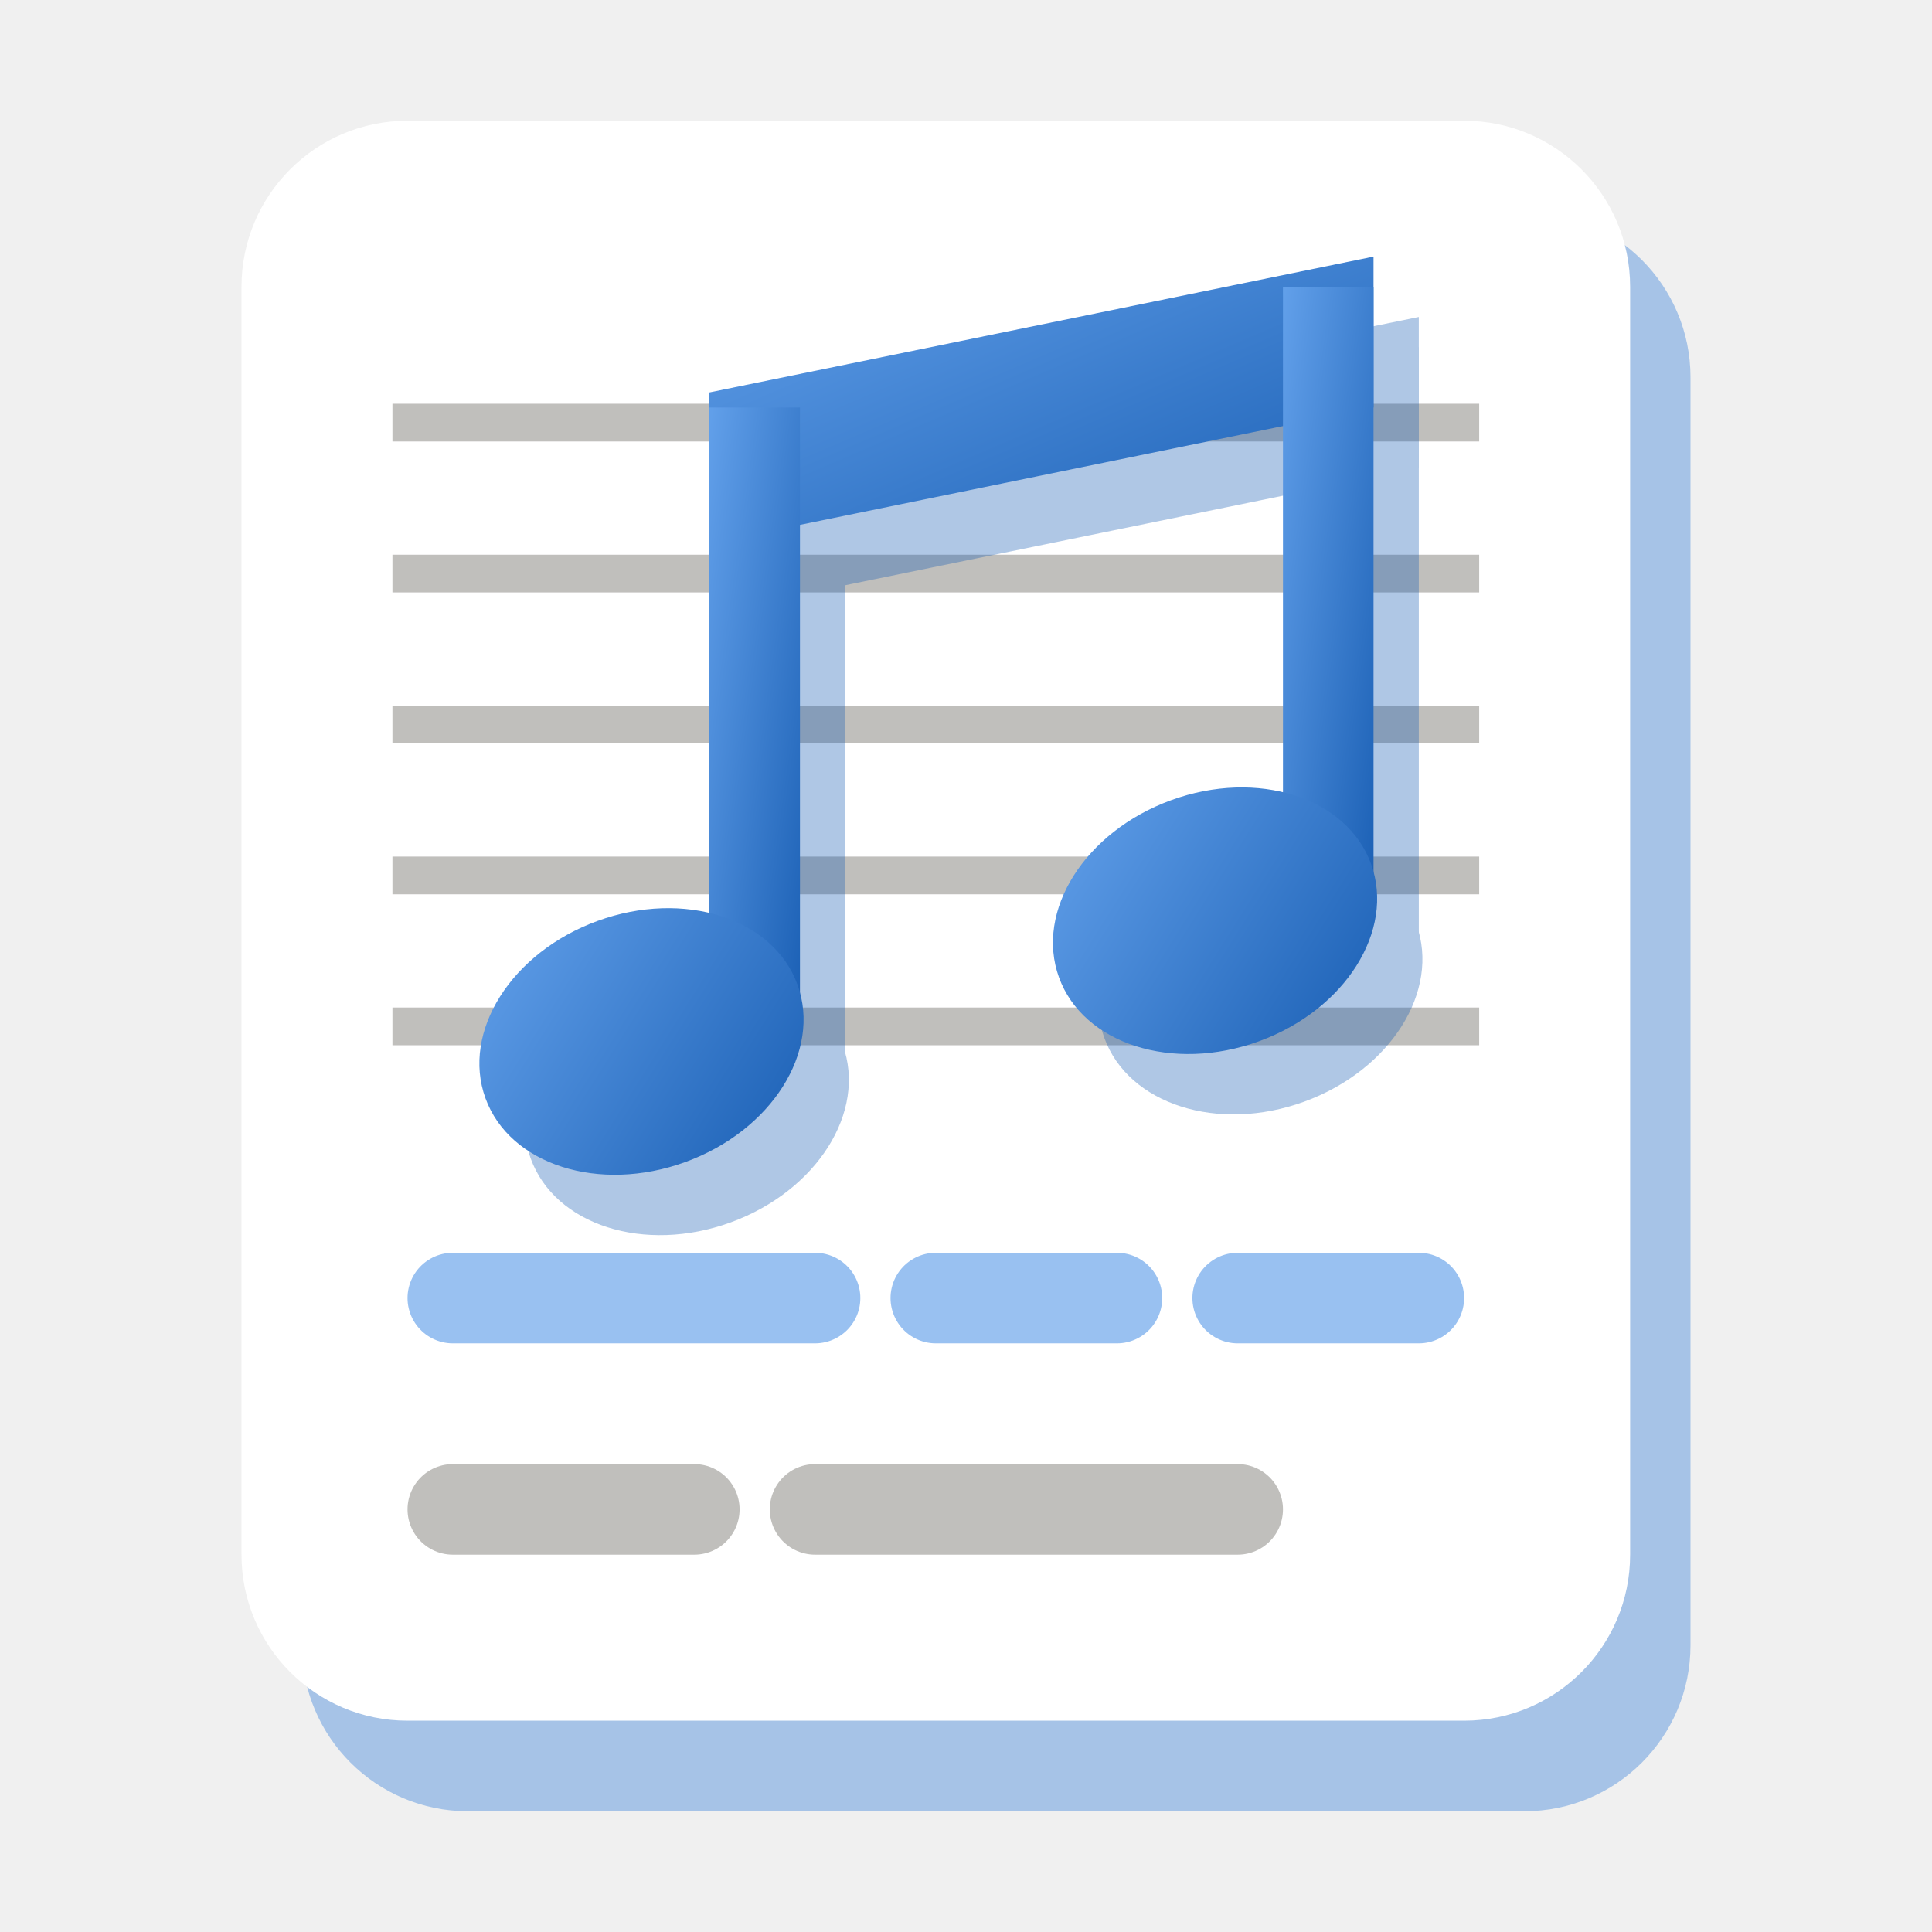
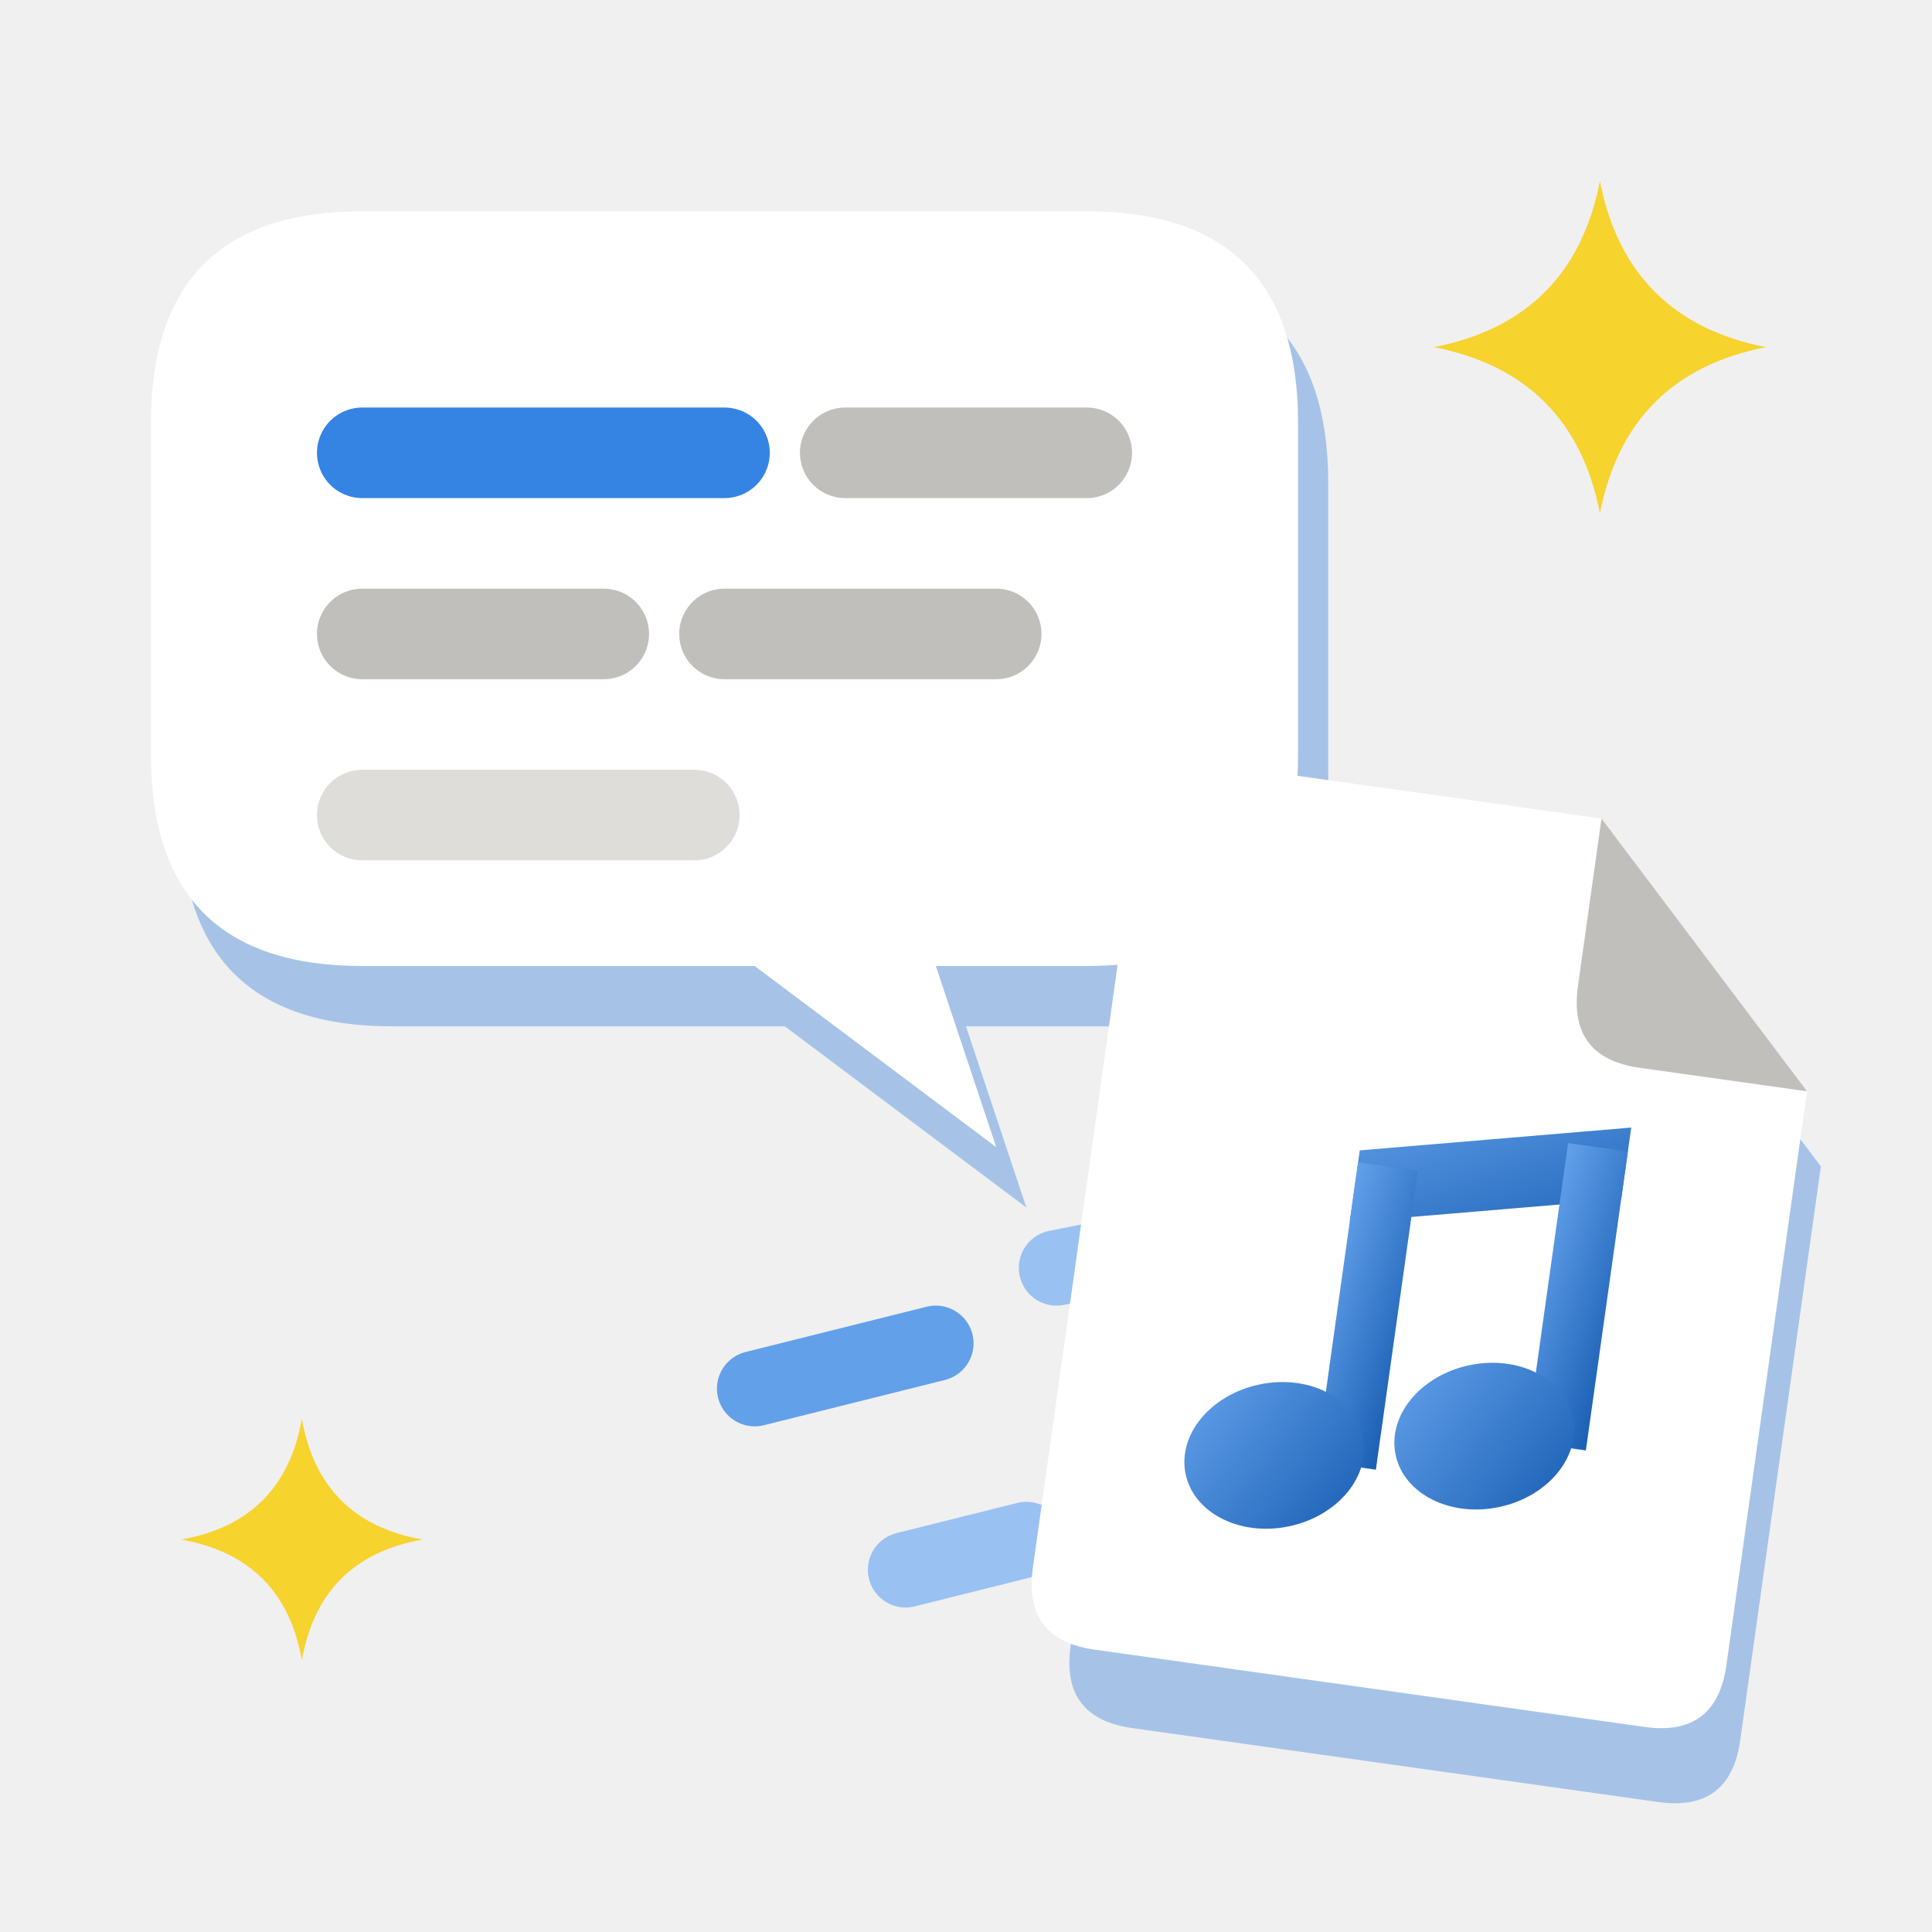
<svg xmlns="http://www.w3.org/2000/svg" width="128" height="128" viewBox="0 0 128 128">
  <defs>
    <linearGradient id="note" x1="0" y1="0" x2="1" y2="1">
      <stop offset="0" stop-color="#62a0ea" />
      <stop offset="1" stop-color="#1a5fb4" />
    </linearGradient>
  </defs>
-   <rect x="20" y="14" width="92" height="106" rx="11" fill="#1c71d8" opacity="0.35" />
-   <rect x="16" y="8" width="92" height="106" rx="11" fill="#ffffff" />
-   <path d="M26 28h72M26 38h72M26 48h72M26 58h72M26 68h72" fill="none" stroke="#c0bfbc" stroke-width="2.5" />
-   <g stroke-linecap="round" stroke-width="6">
-     <path d="M30 86h24M62 86h12M82 86h12" stroke="#99c1f1" />
-     <path d="M30 100h16M54 100h28" stroke="#c0bfbc" />
+   <path d="M24 14 H72 Q86 14 86 28 V50 Q86 64 72 64 H62 L66 76 L50 64 H24 Q10 64 10 50 V28 Q10 14 24 14 Z" fill="#1c71d8" opacity="0.35" transform="translate(2 4)" />
+   <path d="M24 14 H72 Q86 14 86 28 V50 Q86 64 72 64 H62 L66 76 L50 64 H24 Q10 64 10 50 V28 Q10 14 24 14 Z" fill="#ffffff" />
+   <g stroke-linecap="round" stroke-width="6" fill="none">
+     <path d="M24 30 H48" stroke="#3584e4" />
+     <path d="M56 30 H72" stroke="#c0bfbc" />
+     <path d="M24 42 H40 M48 42 H66" stroke="#c0bfbc" />
+     <path d="M24 54 H46" stroke="#deddda" />
  </g>
-   <g transform="translate(3 -3)">
-     <g fill="#1a5fb4" opacity="0.35" transform="translate(3 4)">
-       <path d="M44 29L88 20V30L44 39Z" />
-       <rect x="44" y="30" width="6" height="42" />
-       <rect x="82" y="22" width="6" height="42" />
-       <ellipse cx="39.5" cy="72" rx="11" ry="8.5" transform="rotate(-20 39.5 72)" />
-       <ellipse cx="77.5" cy="64" rx="11" ry="8.5" transform="rotate(-20 77.5 64)" />
-     </g>
+   <g stroke-linecap="round" stroke-width="5">
+     <path d="M70 84 L80 82" stroke="#99c1f1" />
+     <path d="M50 92 L62 89" stroke="#62a0ea" />
+     <path d="M60 104 L68 102" stroke="#99c1f1" />
+   </g>
+   <g transform="translate(76 50) rotate(8) scale(0.8)">
+     <path d="M4 6 H40 L60 26 V74 Q60 80 54 80 H10 Q4 80 4 74 Z" fill="#1c71d8" opacity="0.35" />
+     <path d="M0 6 Q0 0 6 0 H38 L58 20 V68 Q58 74 52 74 H6 Q0 74 0 68 Z" fill="#ffffff" />
+     <path d="M38 0 V14 Q38 20 44 20 H58 Z" fill="#c0bfbc" />
    <g fill="url(#note)">
-       <path d="M44 29L88 20V30L44 39Z" />
-       <rect x="44" y="30" width="6" height="42" />
-       <rect x="82" y="22" width="6" height="42" />
-       <ellipse cx="39.5" cy="72" rx="11" ry="8.5" transform="rotate(-20 39.5 72)" />
-       <ellipse cx="77.5" cy="64" rx="11" ry="8.5" transform="rotate(-20 77.5 64)" />
+       <path d="M22 30 L44 25 V31 L22 36 Z" />
+       <rect x="22" y="31" width="5" height="25" />
+       <rect x="39" y="27" width="5" height="25" />
+       <ellipse cx="18.5" cy="56" rx="7.5" ry="6" transform="rotate(-20 18.5 56)" />
+       <ellipse cx="35.5" cy="52" rx="7.5" ry="6" transform="rotate(-20 35.5 52)" />
    </g>
  </g>
+   <path d="M106 12 Q107.8 21.2 117 23 Q107.8 24.8 106 34 Q104.2 24.8 95 23 Q104.2 21.2 106 12 Z" fill="#f6d32d" />
+   <path d="M20 94 Q21.2 100.8 28 102 Q21.2 103.2 20 110 Q18.8 103.2 12 102 Q18.8 100.8 20 94 Z" fill="#f6d32d" />
</svg>
